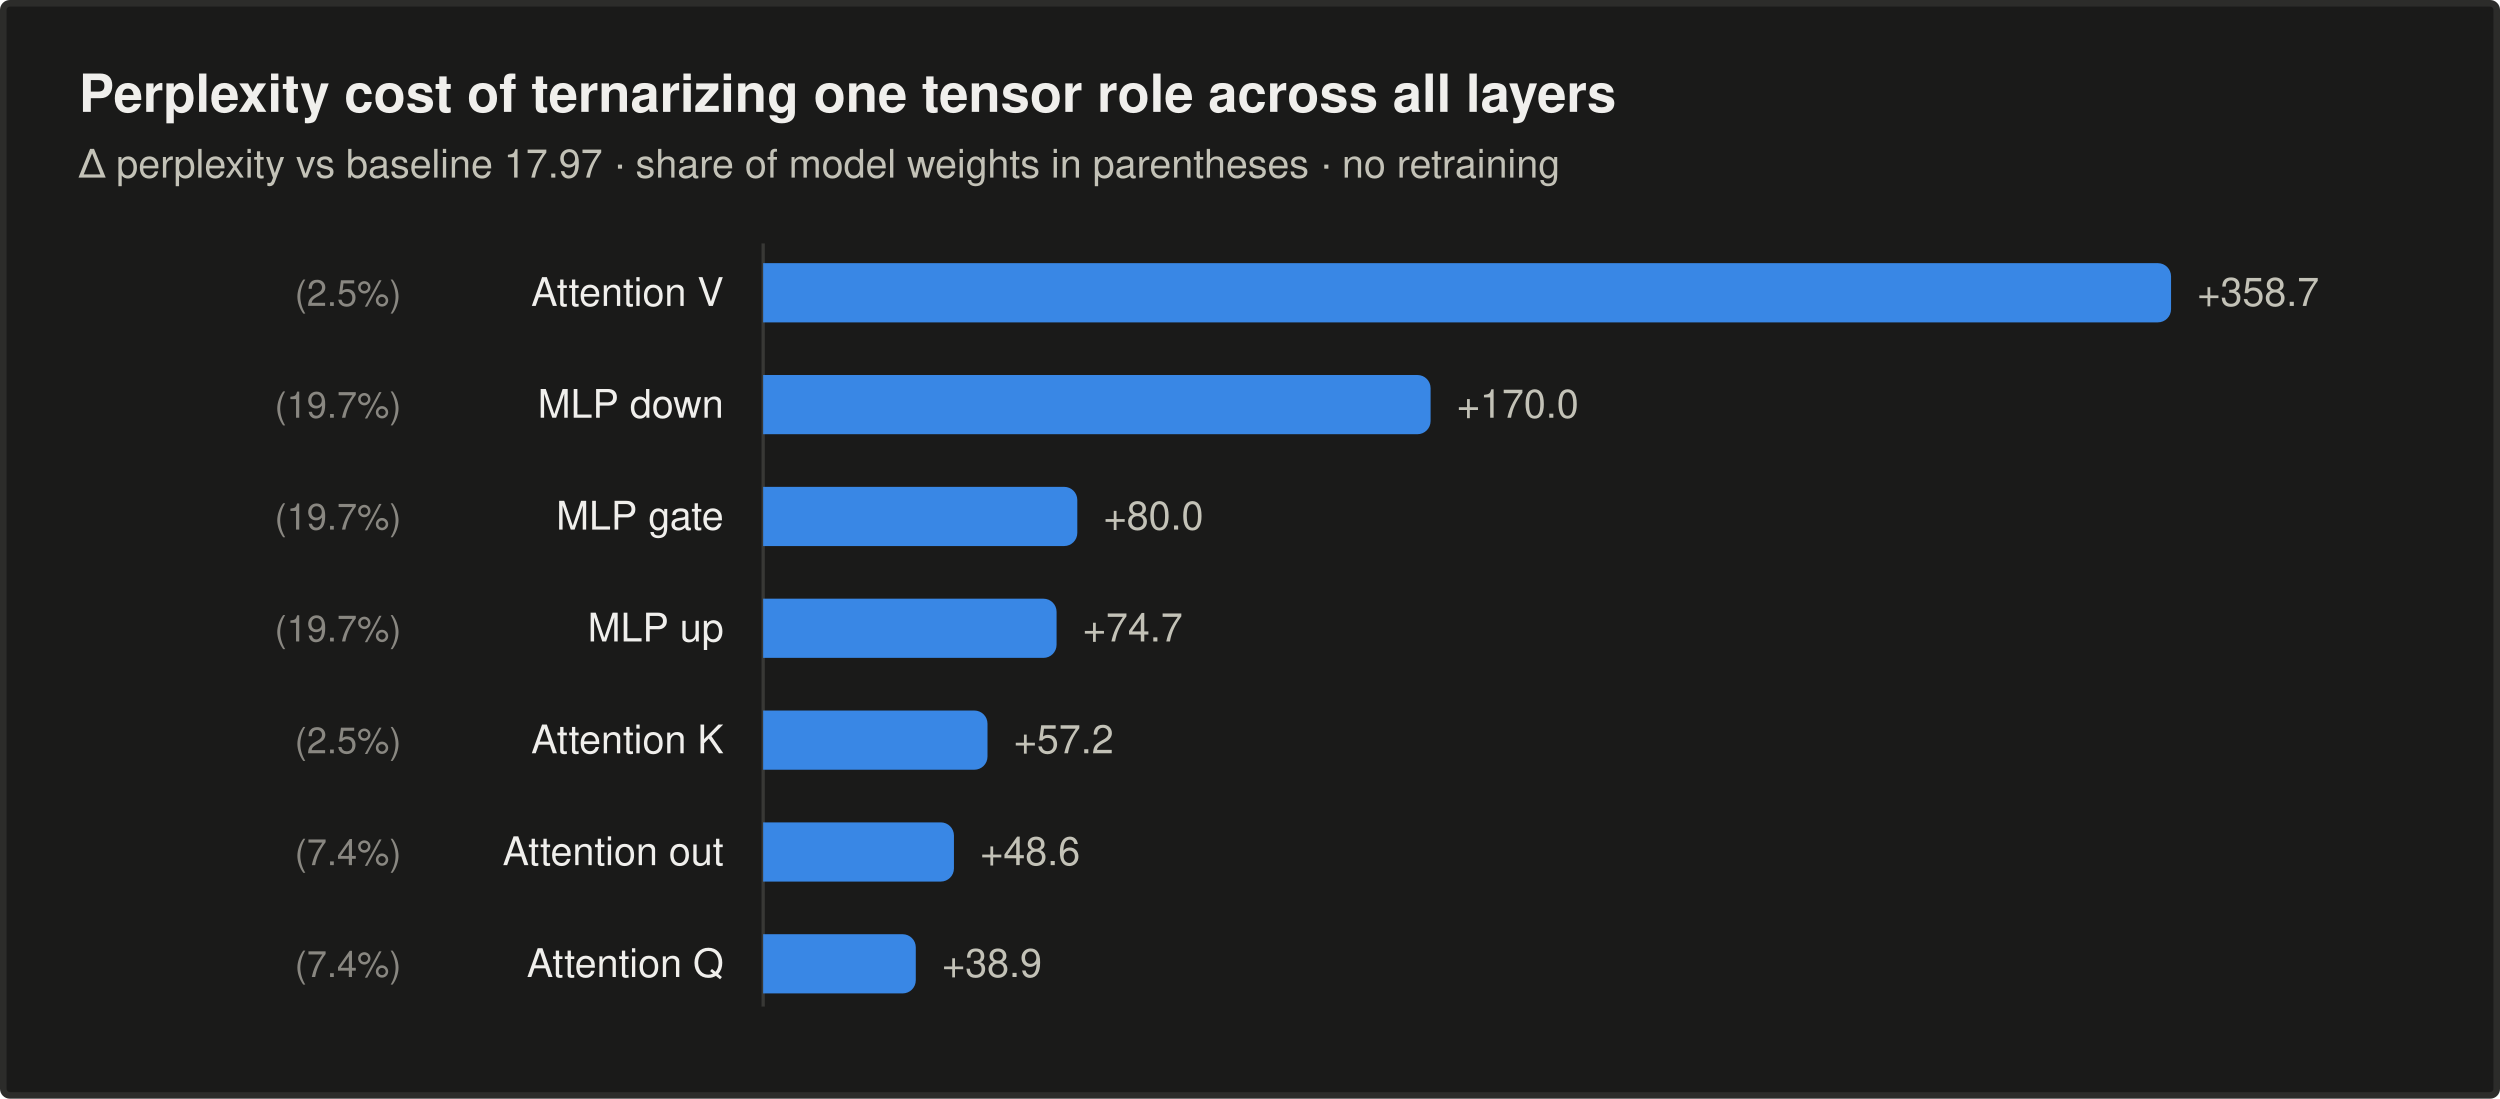
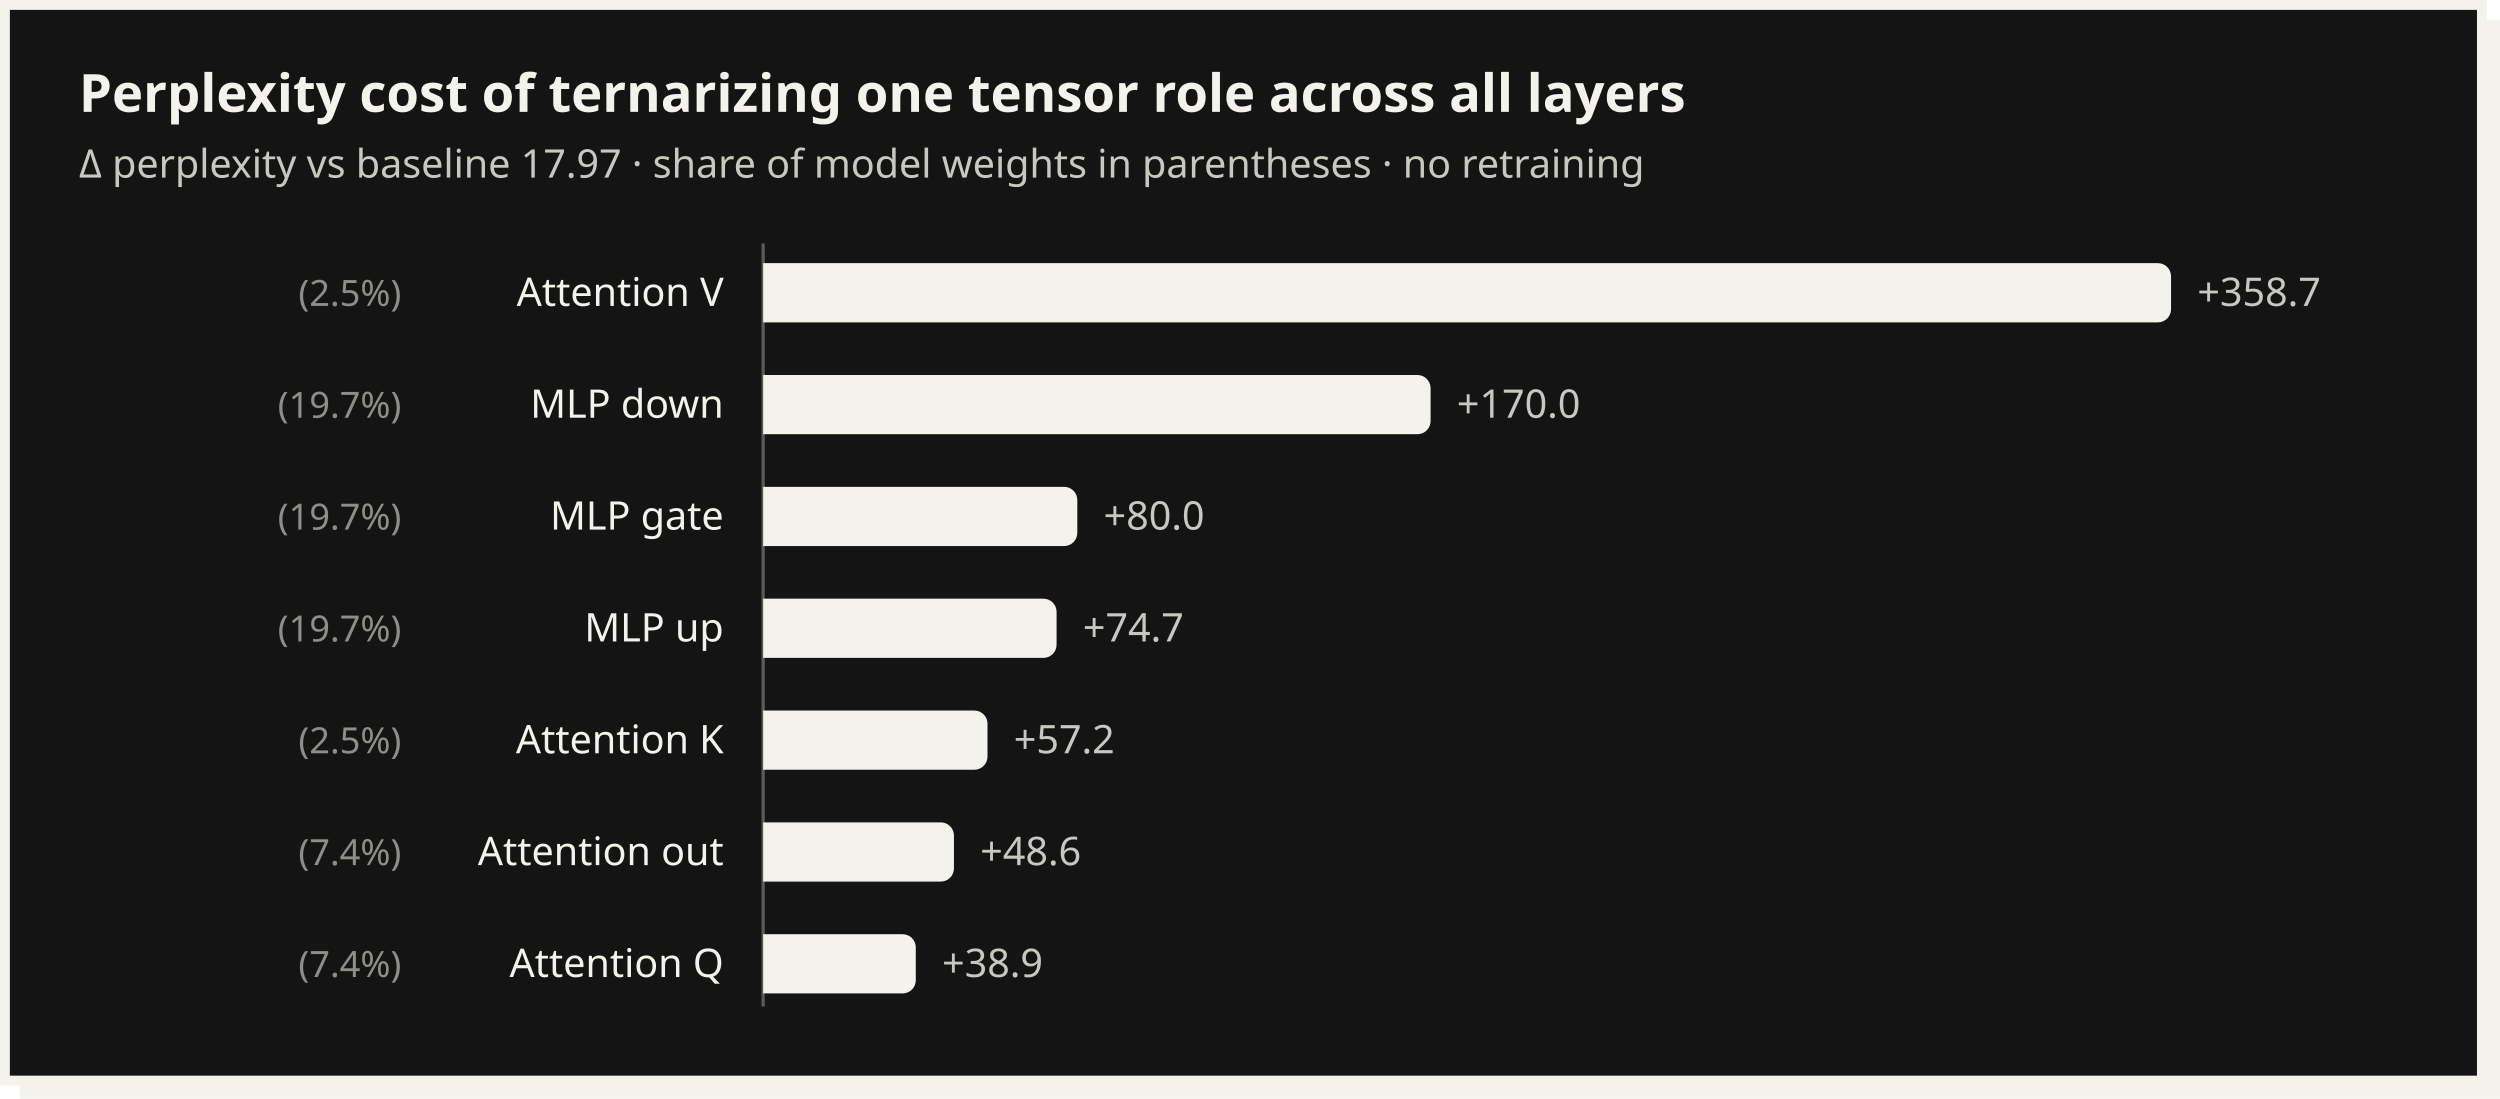
- <svg xmlns="http://www.w3.org/2000/svg" viewBox="0 0 760 334" width="760" height="334" role="img" font-family="system-ui, -apple-system, &quot;Segoe UI&quot;, Helvetica, Arial, sans-serif">
-   <rect x="1" y="1" width="758" height="332" rx="2" stroke-width="2" fill="#1a1a19" stroke="#2c2c2a" />
-   <text x="24.0" y="34.0" font-size="16" font-weight="600" fill="#f0efec" text-anchor="start">Perplexity cost of ternarizing one tensor role across all layers</text>
-   <text x="24.0" y="54.0" font-size="12" font-weight="400" fill="#c3c2b7" text-anchor="start">Δ perplexity vs baseline 17.97 · share of model weights in parentheses · no retraining</text>
-   <line x1="232.0" y1="74.0" x2="232.0" y2="306.0" stroke="#383835" stroke-width="1" />
-   <text x="220.0" y="93.0" font-size="12" font-weight="400" fill="#f0efec" text-anchor="end">Attention V</text>
-   <text x="122.0" y="93.0" font-size="11" font-weight="400" fill="#898781" text-anchor="end">(2.5%)</text>
-   <path d="M232.0,80.0 h424.0 a4,4 0 0 1 4,4 v10.0 a4,4 0 0 1 -4,4 h-424.0 z" fill="#3987e5" />
-   <text x="668.0" y="93.0" font-size="12" font-weight="400" fill="#c3c2b7" text-anchor="start">+358.7</text>
-   <text x="220.0" y="127.0" font-size="12" font-weight="400" fill="#f0efec" text-anchor="end">MLP down</text>
-   <text x="122.0" y="127.0" font-size="11" font-weight="400" fill="#898781" text-anchor="end">(19.7%)</text>
-   <path d="M232.0,114.0 h198.9 a4,4 0 0 1 4,4 v10.0 a4,4 0 0 1 -4,4 h-198.9 z" fill="#3987e5" />
-   <text x="442.9" y="127.0" font-size="12" font-weight="400" fill="#c3c2b7" text-anchor="start">+170.0</text>
-   <text x="220.0" y="161.0" font-size="12" font-weight="400" fill="#f0efec" text-anchor="end">MLP gate</text>
-   <text x="122.0" y="161.0" font-size="11" font-weight="400" fill="#898781" text-anchor="end">(19.7%)</text>
-   <path d="M232.0,148.0 h91.5 a4,4 0 0 1 4,4 v10.0 a4,4 0 0 1 -4,4 h-91.5 z" fill="#3987e5" />
-   <text x="335.5" y="161.0" font-size="12" font-weight="400" fill="#c3c2b7" text-anchor="start">+80.0</text>
-   <text x="220.0" y="195.0" font-size="12" font-weight="400" fill="#f0efec" text-anchor="end">MLP up</text>
-   <text x="122.0" y="195.0" font-size="11" font-weight="400" fill="#898781" text-anchor="end">(19.7%)</text>
-   <path d="M232.0,182.0 h85.2 a4,4 0 0 1 4,4 v10.0 a4,4 0 0 1 -4,4 h-85.2 z" fill="#3987e5" />
-   <text x="329.2" y="195.0" font-size="12" font-weight="400" fill="#c3c2b7" text-anchor="start">+74.7</text>
-   <text x="220.0" y="229.0" font-size="12" font-weight="400" fill="#f0efec" text-anchor="end">Attention K</text>
-   <text x="122.0" y="229.0" font-size="11" font-weight="400" fill="#898781" text-anchor="end">(2.5%)</text>
-   <path d="M232.0,216.0 h64.2 a4,4 0 0 1 4,4 v10.0 a4,4 0 0 1 -4,4 h-64.2 z" fill="#3987e5" />
-   <text x="308.2" y="229.0" font-size="12" font-weight="400" fill="#c3c2b7" text-anchor="start">+57.2</text>
-   <text x="220.0" y="263.0" font-size="12" font-weight="400" fill="#f0efec" text-anchor="end">Attention out</text>
-   <text x="122.0" y="263.0" font-size="11" font-weight="400" fill="#898781" text-anchor="end">(7.4%)</text>
-   <path d="M232.0,250.0 h54.0 a4,4 0 0 1 4,4 v10.0 a4,4 0 0 1 -4,4 h-54.0 z" fill="#3987e5" />
-   <text x="298.0" y="263.0" font-size="12" font-weight="400" fill="#c3c2b7" text-anchor="start">+48.6</text>
-   <text x="220.0" y="297.0" font-size="12" font-weight="400" fill="#f0efec" text-anchor="end">Attention Q</text>
-   <text x="122.0" y="297.0" font-size="11" font-weight="400" fill="#898781" text-anchor="end">(7.4%)</text>
-   <path d="M232.0,284.0 h42.4 a4,4 0 0 1 4,4 v10.0 a4,4 0 0 1 -4,4 h-42.4 z" fill="#3987e5" />
-   <text x="286.4" y="297.0" font-size="12" font-weight="400" fill="#c3c2b7" text-anchor="start">+38.9</text>
+ <svg xmlns="http://www.w3.org/2000/svg" viewBox="0 0 760 334" width="760" height="334" role="img" font-family="&quot;Chakra Petch&quot;, Bahnschrift, &quot;Arial Narrow&quot;, &quot;Segoe UI&quot;, sans-serif">
+   <rect x="6" y="6" width="754" height="328" fill="#f4f2ec" />
+   <rect x="1.5" y="1.5" width="753" height="327" stroke-width="3" fill="#141414" stroke="#f4f2ec" />
+   <text x="24.0" y="34.0" font-size="16" font-weight="700" fill="#f4f2ec" text-anchor="start">Perplexity cost of ternarizing one tensor role across all layers</text>
+   <text x="24.0" y="54.0" font-size="12" font-weight="400" fill="#c9c7c1" text-anchor="start">Δ perplexity vs baseline 17.97 · share of model weights in parentheses · no retraining</text>
+   <line x1="232.0" y1="74.0" x2="232.0" y2="306.0" stroke="#5a5956" stroke-width="1" />
+   <text x="220.0" y="93.0" font-size="12" font-weight="400" fill="#f4f2ec" text-anchor="end">Attention V</text>
+   <text x="122.0" y="93.0" font-size="11" font-weight="400" fill="#8f8d88" text-anchor="end">(2.5%)</text>
+   <path d="M232.0,80.0 h424.0 a4,4 0 0 1 4,4 v10.0 a4,4 0 0 1 -4,4 h-424.0 z" fill="#f4f2ec" />
+   <text x="668.0" y="93.0" font-size="12" font-weight="400" fill="#c9c7c1" text-anchor="start">+358.7</text>
+   <text x="220.0" y="127.0" font-size="12" font-weight="400" fill="#f4f2ec" text-anchor="end">MLP down</text>
+   <text x="122.0" y="127.0" font-size="11" font-weight="400" fill="#8f8d88" text-anchor="end">(19.7%)</text>
+   <path d="M232.0,114.0 h198.9 a4,4 0 0 1 4,4 v10.0 a4,4 0 0 1 -4,4 h-198.9 z" fill="#f4f2ec" />
+   <text x="442.9" y="127.0" font-size="12" font-weight="400" fill="#c9c7c1" text-anchor="start">+170.0</text>
+   <text x="220.0" y="161.0" font-size="12" font-weight="400" fill="#f4f2ec" text-anchor="end">MLP gate</text>
+   <text x="122.0" y="161.0" font-size="11" font-weight="400" fill="#8f8d88" text-anchor="end">(19.7%)</text>
+   <path d="M232.0,148.0 h91.5 a4,4 0 0 1 4,4 v10.0 a4,4 0 0 1 -4,4 h-91.5 z" fill="#f4f2ec" />
+   <text x="335.5" y="161.0" font-size="12" font-weight="400" fill="#c9c7c1" text-anchor="start">+80.0</text>
+   <text x="220.0" y="195.0" font-size="12" font-weight="400" fill="#f4f2ec" text-anchor="end">MLP up</text>
+   <text x="122.0" y="195.0" font-size="11" font-weight="400" fill="#8f8d88" text-anchor="end">(19.7%)</text>
+   <path d="M232.0,182.0 h85.2 a4,4 0 0 1 4,4 v10.0 a4,4 0 0 1 -4,4 h-85.2 z" fill="#f4f2ec" />
+   <text x="329.2" y="195.0" font-size="12" font-weight="400" fill="#c9c7c1" text-anchor="start">+74.7</text>
+   <text x="220.0" y="229.0" font-size="12" font-weight="400" fill="#f4f2ec" text-anchor="end">Attention K</text>
+   <text x="122.0" y="229.0" font-size="11" font-weight="400" fill="#8f8d88" text-anchor="end">(2.5%)</text>
+   <path d="M232.0,216.0 h64.2 a4,4 0 0 1 4,4 v10.0 a4,4 0 0 1 -4,4 h-64.2 z" fill="#f4f2ec" />
+   <text x="308.2" y="229.0" font-size="12" font-weight="400" fill="#c9c7c1" text-anchor="start">+57.2</text>
+   <text x="220.0" y="263.0" font-size="12" font-weight="400" fill="#f4f2ec" text-anchor="end">Attention out</text>
+   <text x="122.0" y="263.0" font-size="11" font-weight="400" fill="#8f8d88" text-anchor="end">(7.4%)</text>
+   <path d="M232.0,250.0 h54.0 a4,4 0 0 1 4,4 v10.0 a4,4 0 0 1 -4,4 h-54.0 z" fill="#f4f2ec" />
+   <text x="298.0" y="263.0" font-size="12" font-weight="400" fill="#c9c7c1" text-anchor="start">+48.6</text>
+   <text x="220.0" y="297.0" font-size="12" font-weight="400" fill="#f4f2ec" text-anchor="end">Attention Q</text>
+   <text x="122.0" y="297.0" font-size="11" font-weight="400" fill="#8f8d88" text-anchor="end">(7.4%)</text>
+   <path d="M232.0,284.0 h42.4 a4,4 0 0 1 4,4 v10.0 a4,4 0 0 1 -4,4 h-42.4 z" fill="#f4f2ec" />
+   <text x="286.4" y="297.0" font-size="12" font-weight="400" fill="#c9c7c1" text-anchor="start">+38.9</text>
</svg>
